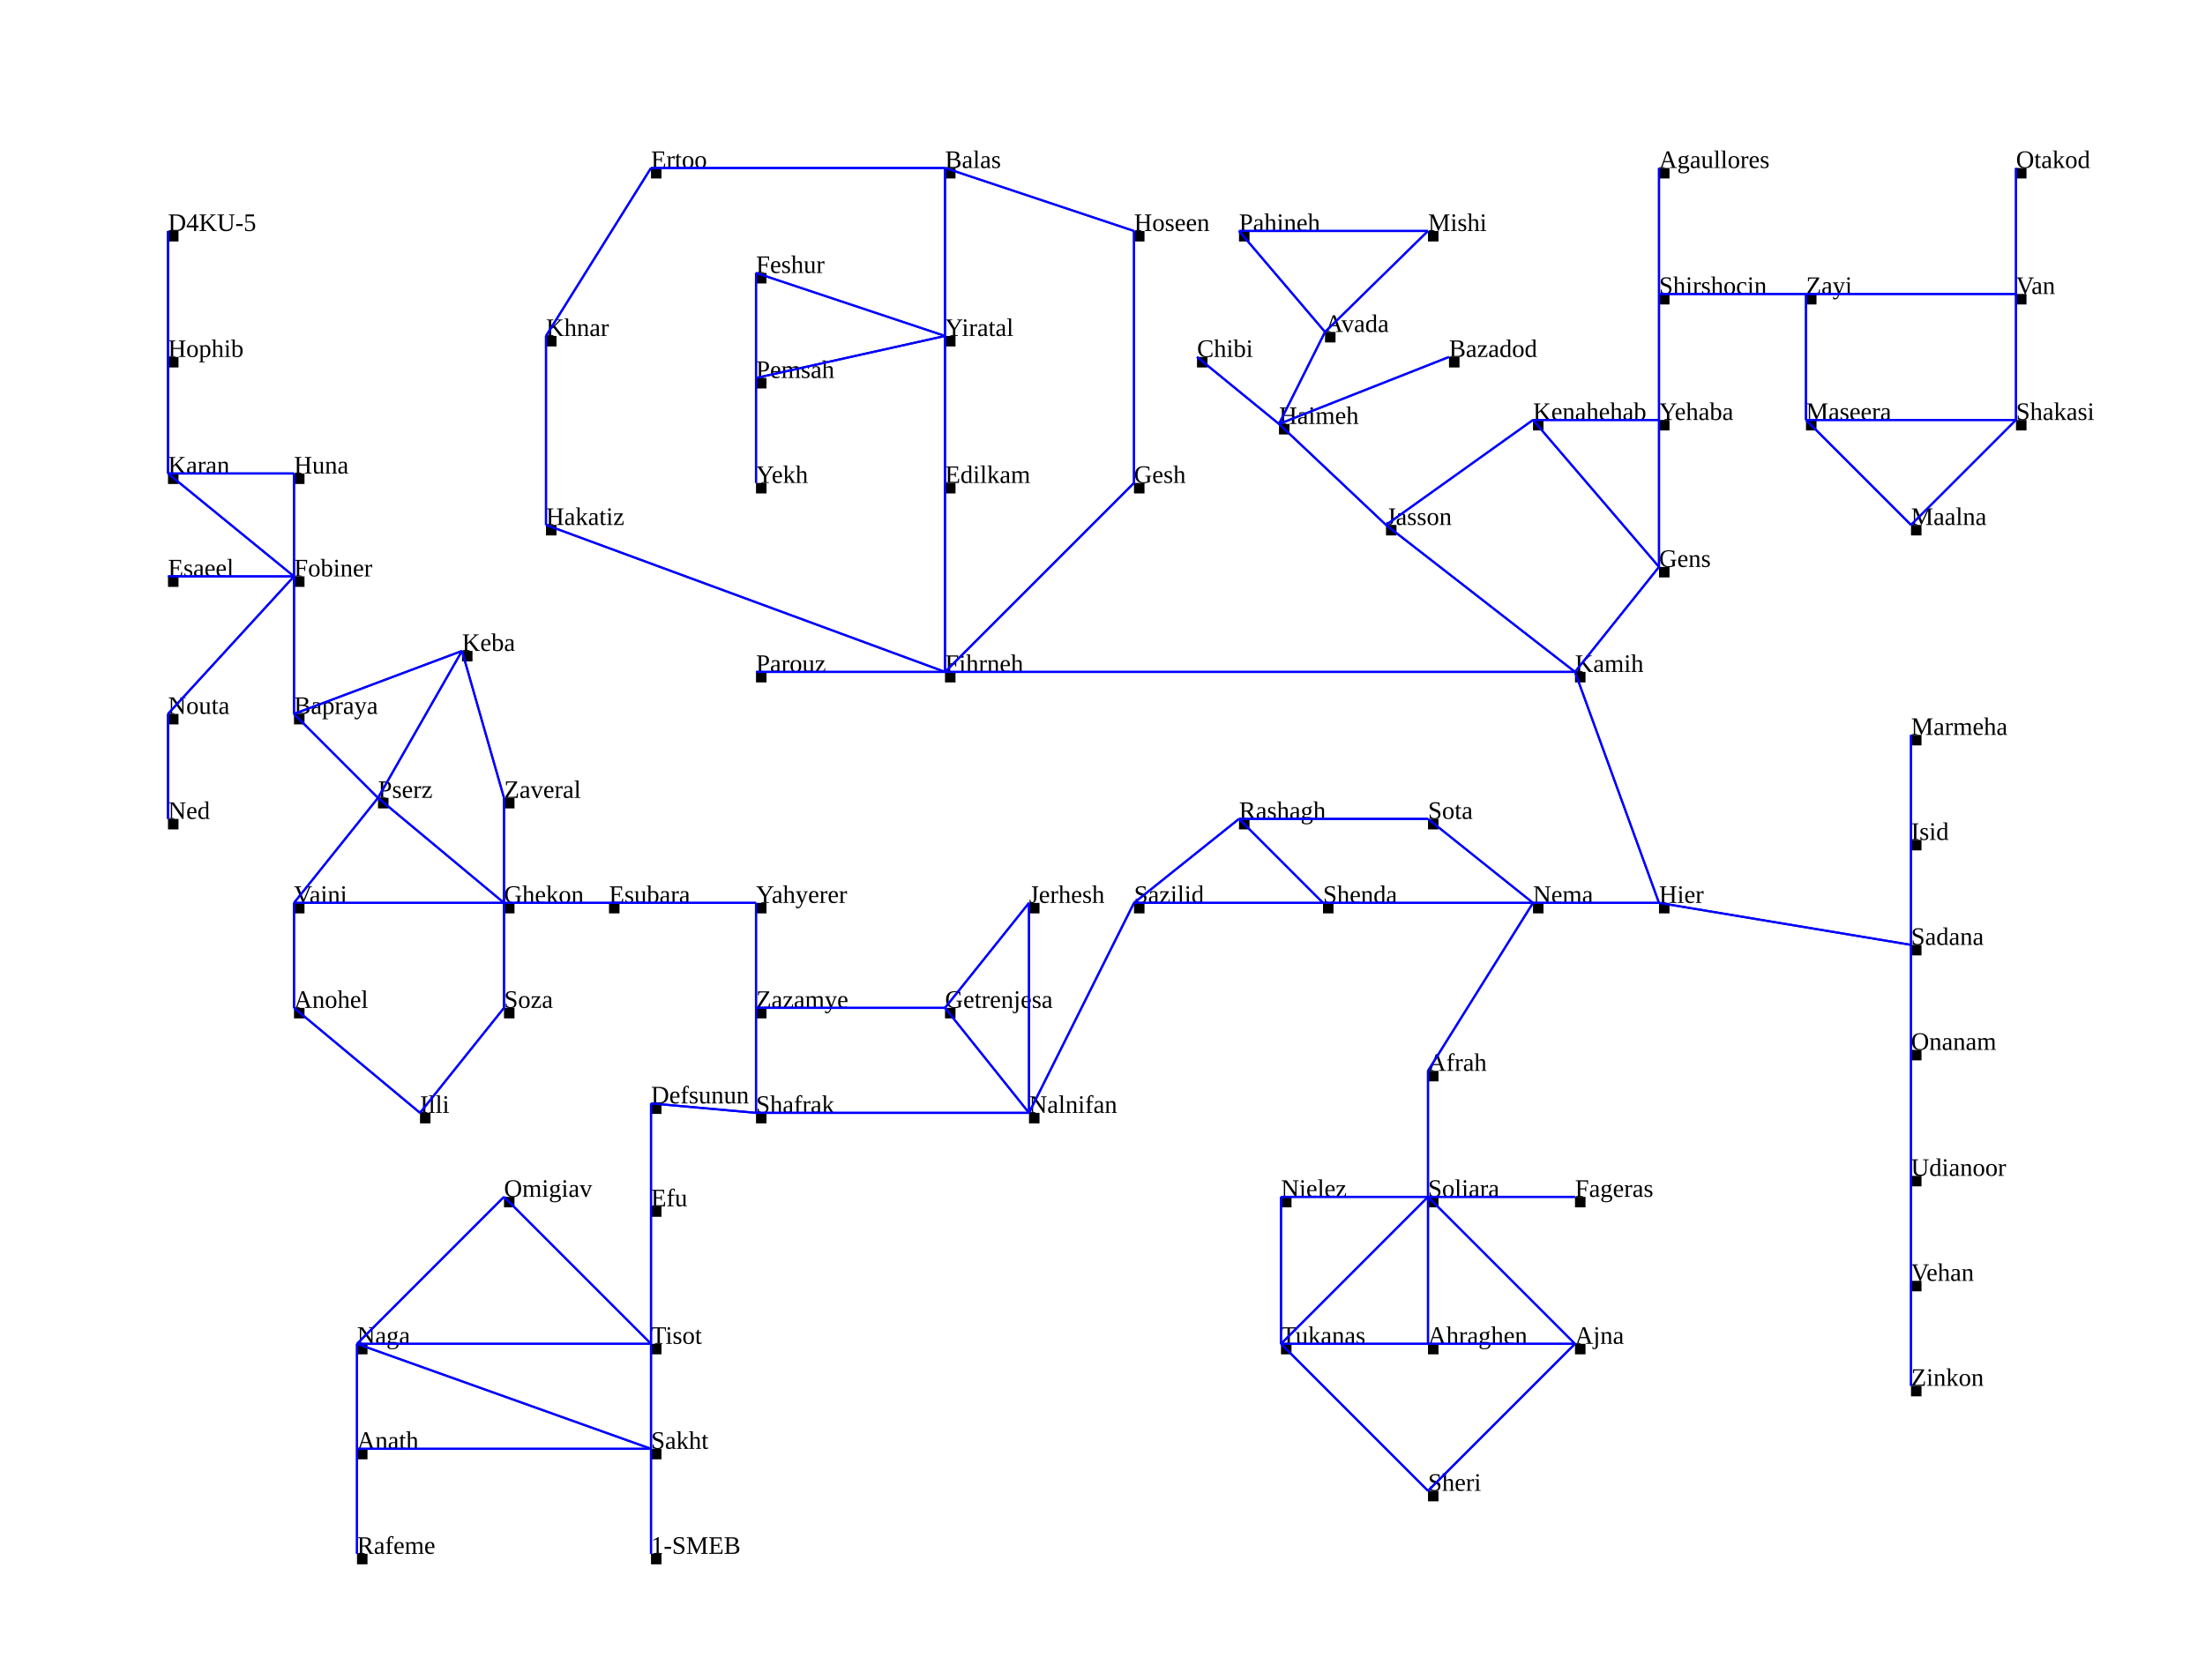
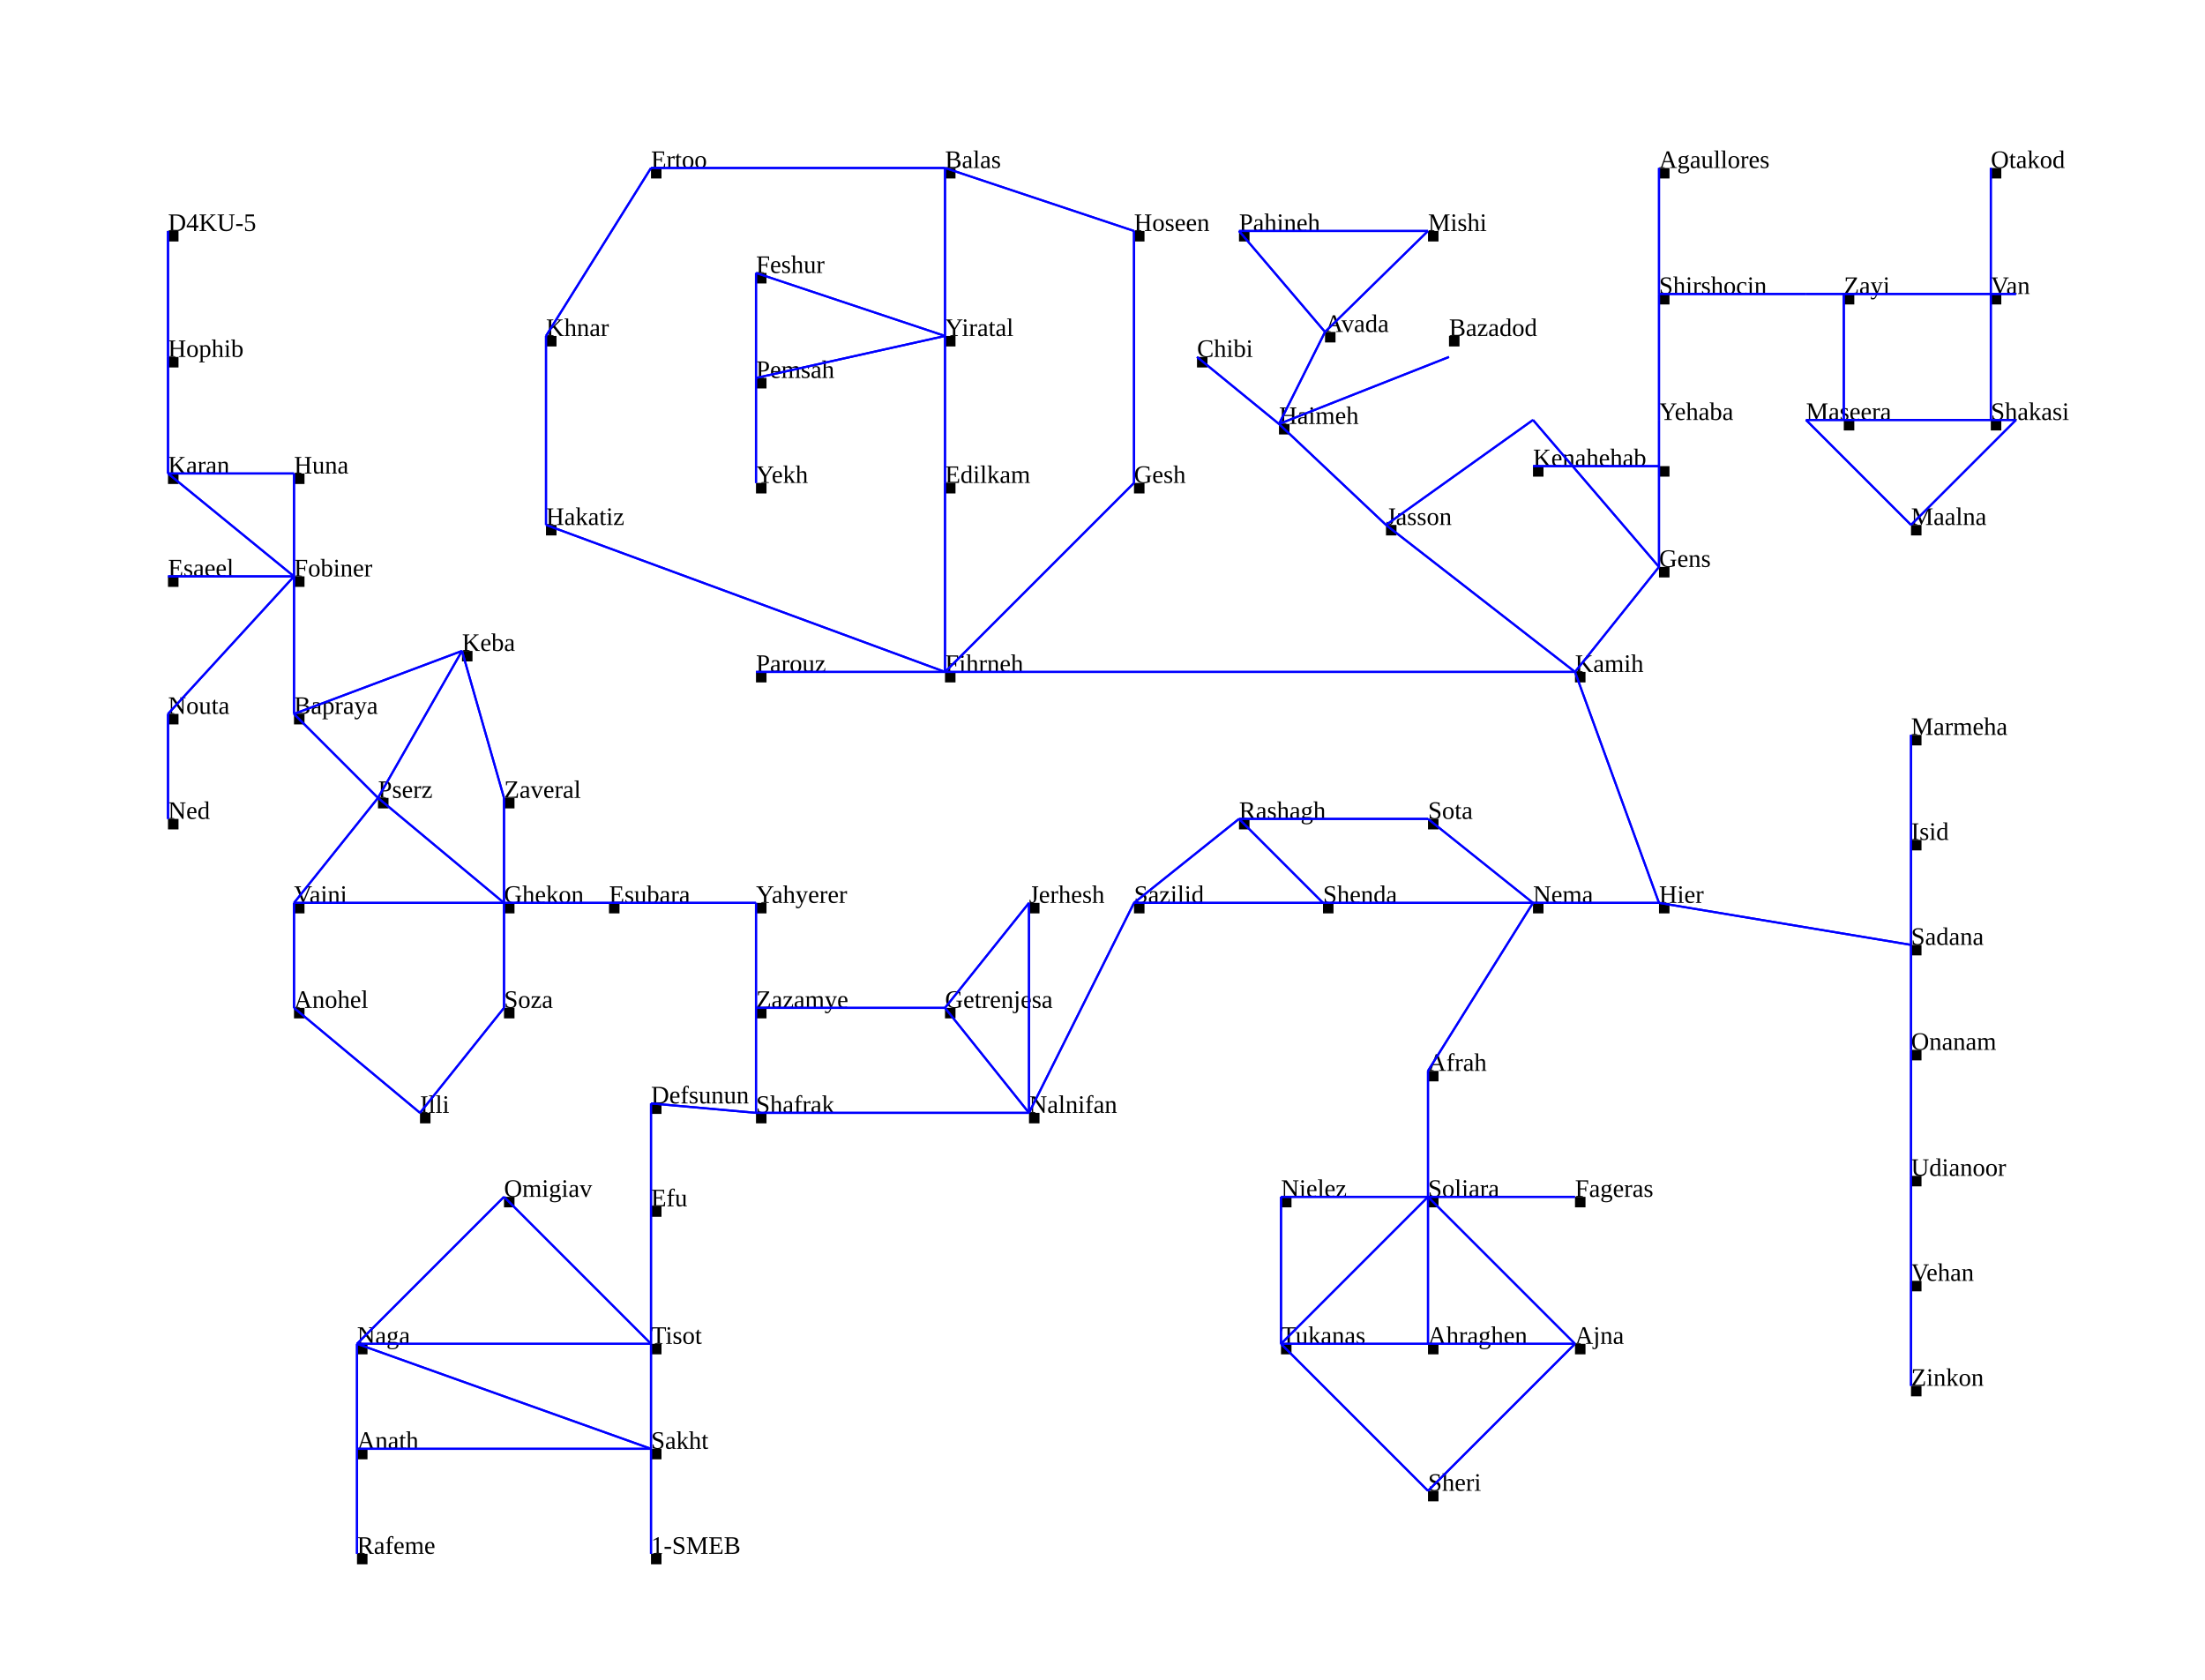
- <svg xmlns="http://www.w3.org/2000/svg" id="0" height="800.00" width="1050.00">
+ <svg xmlns="http://www.w3.org/2000/svg" id="0" height="800.00" width="1050.00" version="1.1">
+   <defs id="defs1" />
  <rect Type="system" x="80.00" id="1" ID="30004309" Region="Aridia" width="5.00" height="5.00" Name="Hophib" y="170.00" />
  <text id="2" y="170.00" x="80.00">Hophib</text>
  <rect Type="system" x="80.00" id="4" ID="30004306" Region="Aridia" width="5.00" height="5.00" Name="Karan" y="225.50" />
  <text id="5" y="225.50" x="80.00">Karan</text>
  <rect Type="system" x="80.00" id="7" ID="30004305" Region="Aridia" width="5.00" height="5.00" Name="Esaeel" y="274.50" />
  <text id="8" y="274.50" x="80.00">Esaeel</text>
  <rect Type="system" x="80.00" id="10" ID="30004307" Region="Aridia" width="5.00" height="5.00" Name="Nouta" y="340.00" />
  <text id="11" y="340.00" x="80.00">Nouta</text>
  <rect Type="system" x="80.00" id="13" ID="30004308" Region="Aridia" width="5.00" height="5.00" Name="Ned" y="390.00" />
  <text id="14" y="390.00" x="80.00">Ned</text>
  <rect Type="system" x="170.00" id="16" ID="30004300" Region="Aridia" width="5.00" height="5.00" Name="Naga" y="640.00" />
  <text id="17" y="640.00" x="170.00">Naga</text>
  <rect Type="system" x="170.00" id="19" ID="30004301" Region="Aridia" width="5.00" height="5.00" Name="Anath" y="690.00" />
  <text id="20" y="690.00" x="170.00">Anath</text>
  <rect Type="system" x="140.00" id="22" ID="30004304" Region="Aridia" width="5.00" height="5.00" Name="Huna" y="225.50" />
  <text id="23" y="225.50" x="140.00">Huna</text>
  <rect Type="system" x="140.00" id="25" ID="30004303" Region="Aridia" width="5.00" height="5.00" Name="Fobiner" y="274.50" />
  <text id="26" y="274.50" x="140.00">Fobiner</text>
  <rect Type="system" x="140.00" id="28" ID="30004296" Region="Aridia" width="5.00" height="5.00" Name="Bapraya" y="340.00" />
  <text id="29" y="340.00" x="140.00">Bapraya</text>
  <rect Type="system" x="140.00" id="31" ID="30004289" Region="Aridia" width="5.00" height="5.00" Name="Vaini" y="430.00" />
  <text id="32" y="430.00" x="140.00">Vaini</text>
  <rect Type="system" x="140.00" id="34" ID="30004291" Region="Aridia" width="5.00" height="5.00" Name="Anohel" y="480.00" />
  <text id="35" y="480.00" x="140.00">Anohel</text>
  <rect Type="system" x="200.00" id="37" ID="30004294" Region="Aridia" width="5.00" height="5.00" Name="Illi" y="530.00" />
  <text id="38" y="530.00" x="200.00">Illi</text>
  <rect Type="system" x="180.00" id="40" ID="30004293" Region="Aridia" width="5.00" height="5.00" Name="Pserz" y="380.00" />
  <text id="41" y="380.00" x="180.00">Pserz</text>
  <rect Type="system" x="220.00" id="43" ID="30004295" Region="Aridia" width="5.00" height="5.00" Name="Keba" y="310.00" />
  <text id="44" y="310.00" x="220.00">Keba</text>
  <rect Type="system" x="240.00" id="46" ID="30004302" Region="Aridia" width="5.00" height="5.00" Name="Omigiav" y="570.00" />
  <text id="47" y="570.00" x="240.00">Omigiav</text>
  <rect Type="system" x="240.00" id="49" ID="30004290" Region="Aridia" width="5.00" height="5.00" Name="Zaveral" y="380.00" />
  <text id="50" y="380.00" x="240.00">Zaveral</text>
  <rect Type="system" x="240.00" id="52" ID="30004288" Region="Aridia" width="5.00" height="5.00" Name="Ghekon" y="430.00" />
  <text id="53" y="430.00" x="240.00">Ghekon</text>
  <rect Type="system" x="240.00" id="55" ID="30004292" Region="Aridia" width="5.00" height="5.00" Name="Soza" y="480.00" />
  <text id="56" y="480.00" x="240.00">Soza</text>
  <rect Type="system" x="260.00" id="58" ID="30004258" Region="Aridia" width="5.00" height="5.00" Name="Khnar" y="160.00" />
  <text id="59" y="160.00" x="260.00">Khnar</text>
  <rect Type="system" x="260.00" id="61" ID="30004257" Region="Aridia" width="5.00" height="5.00" Name="Hakatiz" y="250.00" />
  <text id="62" y="250.00" x="260.00">Hakatiz</text>
  <rect Type="system" x="290.00" id="64" ID="30004287" Region="Aridia" width="5.00" height="5.00" Name="Esubara" y="430.00" />
  <text id="65" y="430.00" x="290.00">Esubara</text>
  <rect Type="system" x="310.00" id="67" ID="30004284" Region="Aridia" width="5.00" height="5.00" Name="Defsunun" y="525.50" />
  <text id="68" y="525.50" x="310.00">Defsunun</text>
  <rect Type="system" x="310.00" id="70" ID="30004297" Region="Aridia" width="5.00" height="5.00" Name="Efu" y="574.50" />
  <text id="71" y="574.50" x="310.00">Efu</text>
  <rect Type="system" x="310.00" id="73" ID="30004298" Region="Aridia" width="5.00" height="5.00" Name="Tisot" y="640.00" />
  <text id="74" y="640.00" x="310.00">Tisot</text>
  <rect Type="system" x="310.00" id="76" ID="30004299" Region="Aridia" width="5.00" height="5.00" Name="Sakht" y="690.00" />
  <text id="77" y="690.00" x="310.00">Sakht</text>
  <rect Type="system" x="310.00" id="79" ID="30004259" Region="Aridia" width="5.00" height="5.00" Name="Ertoo" y="80.00" />
  <text id="80" y="80.00" x="310.00">Ertoo</text>
  <rect Type="system" x="360.00" id="82" ID="30004263" Region="Aridia" width="5.00" height="5.00" Name="Feshur" y="130.00" />
  <text id="83" y="130.00" x="360.00">Feshur</text>
  <rect Type="system" x="360.00" id="85" ID="30004262" Region="Aridia" width="5.00" height="5.00" Name="Pemsah" y="180.00" />
  <text id="86" y="180.00" x="360.00">Pemsah</text>
  <rect Type="system" x="360.00" id="88" ID="30004265" Region="Aridia" width="5.00" height="5.00" Name="Yekh" y="230.00" />
  <text id="89" y="230.00" x="360.00">Yekh</text>
  <rect Type="system" x="360.00" id="91" ID="30004286" Region="Aridia" width="5.00" height="5.00" Name="Yahyerer" y="430.00" />
  <text id="92" y="430.00" x="360.00">Yahyerer</text>
  <rect Type="system" x="360.00" id="94" ID="30004285" Region="Aridia" width="5.00" height="5.00" Name="Zazamye" y="480.00" />
  <text id="95" y="480.00" x="360.00">Zazamye</text>
  <rect Type="system" x="360.00" id="97" ID="30004283" Region="Aridia" width="5.00" height="5.00" Name="Shafrak" y="530.00" />
  <text id="98" y="530.00" x="360.00">Shafrak</text>
  <rect Type="system" x="360.00" id="100" ID="30004255" Region="Aridia" width="5.00" height="5.00" Name="Parouz" y="320.00" />
  <text id="101" y="320.00" x="360.00">Parouz</text>
  <rect Type="system" x="450.00" id="103" ID="30004282" Region="Aridia" width="5.00" height="5.00" Name="Getrenjesa" y="480.00" />
  <text id="104" y="480.00" x="450.00">Getrenjesa</text>
  <rect Type="system" x="450.00" id="106" ID="30004254" Region="Aridia" width="5.00" height="5.00" Name="Fihrneh" y="320.00" />
  <text id="107" y="320.00" x="450.00">Fihrneh</text>
  <rect Type="system" x="450.00" id="109" ID="30004261" Region="Aridia" width="5.00" height="5.00" Name="Balas" y="80.00" />
  <text id="110" y="80.00" x="450.00">Balas</text>
  <rect Type="system" x="450.00" id="112" ID="30004260" Region="Aridia" width="5.00" height="5.00" Name="Yiratal" y="160.00" />
  <text id="113" y="160.00" x="450.00">Yiratal</text>
  <rect Type="system" x="450.00" id="115" ID="30004256" Region="Aridia" width="5.00" height="5.00" Name="Edilkam" y="230.00" />
  <text id="116" y="230.00" x="450.00">Edilkam</text>
  <rect Type="system" x="490.00" id="118" ID="30004281" Region="Aridia" width="5.00" height="5.00" Name="Jerhesh" y="430.00" />
  <text id="119" y="430.00" x="490.00">Jerhesh</text>
  <rect Type="system" x="490.00" id="121" ID="30004280" Region="Aridia" width="5.00" height="5.00" Name="Nalnifan" y="530.00" />
  <text id="122" y="530.00" x="490.00">Nalnifan</text>
  <rect Type="system" x="540.00" id="124" ID="30004264" Region="Aridia" width="5.00" height="5.00" Name="Hoseen" y="110.00" />
  <text id="125" y="110.00" x="540.00">Hoseen</text>
  <rect Type="system" x="540.00" id="127" ID="30004266" Region="Aridia" width="5.00" height="5.00" Name="Gesh" y="230.00" />
  <text id="128" y="230.00" x="540.00">Gesh</text>
  <rect Type="system" x="540.00" id="130" ID="30004270" Region="Aridia" width="5.00" height="5.00" Name="Sazilid" y="430.00" />
  <text id="131" y="430.00" x="540.00">Sazilid</text>
  <rect Type="system" x="570.00" id="133" ID="30004250" Region="Aridia" width="5.00" height="5.00" Name="Chibi" y="170.00" />
  <text id="134" y="170.00" x="570.00">Chibi</text>
  <rect Type="system" x="590.00" id="136" ID="30004253" Region="Aridia" width="5.00" height="5.00" Name="Pahineh" y="110.00" />
  <text id="137" y="110.00" x="590.00">Pahineh</text>
  <rect Type="system" x="590.00" id="139" ID="30004269" Region="Aridia" width="5.00" height="5.00" Name="Rashagh" y="390.00" />
  <text id="140" y="390.00" x="590.00">Rashagh</text>
  <rect Type="system" x="609.04" id="142" ID="30004248" Region="Aridia" width="5.00" height="5.00" Name="Haimeh" y="201.91" />
  <text id="143" y="201.91" x="609.04">Haimeh</text>
  <rect Type="system" x="610.00" id="145" ID="30004274" Region="Aridia" width="5.00" height="5.00" Name="Nielez" y="570.00" />
  <text id="146" y="570.00" x="610.00">Nielez</text>
  <rect Type="system" x="610.00" id="148" ID="30004275" Region="Aridia" width="5.00" height="5.00" Name="Tukanas" y="640.00" />
  <text id="149" y="640.00" x="610.00">Tukanas</text>
  <rect Type="system" x="630.96" id="151" ID="30004249" Region="Aridia" width="5.00" height="5.00" Name="Avada" y="158.09" />
  <text id="152" y="158.09" x="630.96">Avada</text>
  <rect Type="system" x="630.00" id="154" ID="30004268" Region="Aridia" width="5.00" height="5.00" Name="Shenda" y="430.00" />
  <text id="155" y="430.00" x="630.00">Shenda</text>
  <rect Type="system" x="660.00" id="157" ID="30004241" Region="Aridia" width="5.00" height="5.00" Name="Jasson" y="250.00" />
  <text id="158" y="250.00" x="660.00">Jasson</text>
  <rect Type="system" x="680.00" id="160" ID="30004272" Region="Aridia" width="5.00" height="5.00" Name="Sota" y="390.00" />
  <text id="161" y="390.00" x="680.00">Sota</text>
  <rect Type="system" x="680.00" id="163" ID="30004251" Region="Aridia" width="5.00" height="5.00" Name="Mishi" y="110.00" />
  <text id="164" y="110.00" x="680.00">Mishi</text>
  <rect Type="system" x="680.00" id="166" ID="30004271" Region="Aridia" width="5.00" height="5.00" Name="Afrah" y="510.00" />
  <text id="167" y="510.00" x="680.00">Afrah</text>
  <rect Type="system" x="680.00" id="169" ID="30004273" Region="Aridia" width="5.00" height="5.00" Name="Soliara" y="570.00" />
  <text id="170" y="570.00" x="680.00">Soliara</text>
  <rect Type="system" x="680.00" id="172" ID="30004279" Region="Aridia" width="5.00" height="5.00" Name="Ahraghen" y="640.00" />
  <text id="173" y="640.00" x="680.00">Ahraghen</text>
  <rect Type="system" x="680.00" id="175" ID="30004278" Region="Aridia" width="5.00" height="5.00" Name="Sheri" y="710.00" />
  <text id="176" y="710.00" x="680.00">Sheri</text>
-   <rect Type="system" x="690.00" id="178" ID="30004252" Region="Aridia" width="5.00" height="5.00" Name="Bazadod" y="170.00" />
-   <text id="179" y="170.00" x="690.00">Bazadod</text>
-   <rect Type="system" x="730.00" id="181" ID="30004237" Region="Aridia" width="5.00" height="5.00" Name="Kenahehab" y="200.00" />
-   <text id="182" y="200.00" x="730.00">Kenahehab</text>
+   <rect Type="system" x="690" id="178" ID="30004252" Region="Aridia" width="5" height="5" Name="Bazadod" y="160" />
+   <text id="179" y="160" x="690">Bazadod</text>
+   <rect Type="system" x="730" id="181" ID="30004237" Region="Aridia" width="5" height="5" Name="Kenahehab" y="222" />
+   <text id="182" y="222" x="730">Kenahehab</text>
  <rect Type="system" x="730.00" id="184" ID="30004267" Region="Aridia" width="5.00" height="5.00" Name="Nema" y="430.00" />
  <text id="185" y="430.00" x="730.00">Nema</text>
  <rect Type="system" x="750.00" id="187" ID="30004239" Region="Aridia" width="5.00" height="5.00" Name="Kamih" y="320.00" />
  <text id="188" y="320.00" x="750.00">Kamih</text>
  <rect Type="system" x="750.00" id="190" ID="30004276" Region="Aridia" width="5.00" height="5.00" Name="Fageras" y="570.00" />
  <text id="191" y="570.00" x="750.00">Fageras</text>
  <rect Type="system" x="750.00" id="193" ID="30004277" Region="Aridia" width="5.00" height="5.00" Name="Ajna" y="640.00" />
  <text id="194" y="640.00" x="750.00">Ajna</text>
  <rect Type="system" x="790.00" id="196" ID="30004233" Region="Aridia" width="5.00" height="5.00" Name="Shirshocin" y="140.00" />
  <text id="197" y="140.00" x="790.00">Shirshocin</text>
-   <rect Type="system" x="790.00" id="199" ID="30004236" Region="Aridia" width="5.00" height="5.00" Name="Yehaba" y="200.00" />
+   <rect Type="system" x="790" id="199" ID="30004236" Region="Aridia" width="5" height="5" Name="Yehaba" y="222" />
  <text id="200" y="200.00" x="790.00">Yehaba</text>
  <rect Type="system" x="790.00" id="202" ID="30004238" Region="Aridia" width="5.00" height="5.00" Name="Gens" y="270.00" />
  <text id="203" y="270.00" x="790.00">Gens</text>
  <rect Type="system" x="790.00" id="205" ID="30004240" Region="Aridia" width="5.00" height="5.00" Name="Hier" y="430.00" />
  <text id="206" y="430.00" x="790.00">Hier</text>
-   <rect Type="system" x="860.00" id="208" ID="30004232" Region="Aridia" width="5.00" height="5.00" Name="Zayi" y="140.00" />
-   <text id="209" y="140.00" x="860.00">Zayi</text>
-   <rect Type="system" x="860.00" id="211" ID="30004235" Region="Aridia" width="5.00" height="5.00" Name="Maseera" y="200.00" />
+   <rect Type="system" x="878" id="208" ID="30004232" Region="Aridia" width="5" height="5" Name="Zayi" y="140" />
+   <text id="209" y="140" x="878">Zayi</text>
+   <rect Type="system" x="878" id="211" ID="30004235" Region="Aridia" width="5" height="5" Name="Maseera" y="200" />
  <text id="212" y="200.00" x="860.00">Maseera</text>
  <rect Type="system" x="910.00" id="214" ID="30004234" Region="Aridia" width="5.00" height="5.00" Name="Maalna" y="250.00" />
  <text id="215" y="250.00" x="910.00">Maalna</text>
  <rect Type="system" x="910.00" id="217" ID="30004247" Region="Aridia" width="5.00" height="5.00" Name="Marmeha" y="350.00" />
  <text id="218" y="350.00" x="910.00">Marmeha</text>
  <rect Type="system" x="910.00" id="220" ID="30004243" Region="Aridia" width="5.00" height="5.00" Name="Isid" y="400.00" />
  <text id="221" y="400.00" x="910.00">Isid</text>
  <rect Type="system" x="910.00" id="223" ID="30004242" Region="Aridia" width="5.00" height="5.00" Name="Sadana" y="450.00" />
  <text id="224" y="450.00" x="910.00">Sadana</text>
  <rect Type="system" x="910.00" id="226" ID="30004244" Region="Aridia" width="5.00" height="5.00" Name="Onanam" y="500.00" />
  <text id="227" y="500.00" x="910.00">Onanam</text>
  <rect Type="system" x="910.00" id="229" ID="30004245" Region="Aridia" width="5.00" height="5.00" Name="Udianoor" y="560.00" />
  <text id="230" y="560.00" x="910.00">Udianoor</text>
  <rect Type="system" x="910.00" id="232" ID="30004246" Region="Aridia" width="5.00" height="5.00" Name="Vehan" y="610.00" />
  <text id="233" y="610.00" x="910.00">Vehan</text>
-   <rect Type="system" x="960.00" id="235" ID="30004230" Region="Aridia" width="5.00" height="5.00" Name="Van" y="140.00" />
-   <text id="236" y="140.00" x="960.00">Van</text>
-   <rect Type="system" x="960.00" id="238" ID="30004231" Region="Aridia" width="5.00" height="5.00" Name="Shakasi" y="200.00" />
-   <text id="239" y="200.00" x="960.00">Shakasi</text>
+   <rect Type="system" x="948" id="235" ID="30004230" Region="Aridia" width="5" height="5" Name="Van" y="140" />
+   <text id="236" y="140" x="948">Van</text>
+   <rect Type="system" x="948" id="238" ID="30004231" Region="Aridia" width="5" height="5" Name="Shakasi" y="200" />
+   <text id="239" y="200" x="948">Shakasi</text>
  <rect Type="system" x="80.00" id="241" ID="30004626" Region="Fountain" width="5.00" height="5.00" Name="D4KU-5" y="110.00" />
  <text id="242" y="110.00" x="80.00">D4KU-5</text>
  <rect Type="system" x="170.00" id="244" ID="30003941" Region="Khanid" width="5.00" height="5.00" Name="Rafeme" y="740.00" />
  <text id="245" y="740.00" x="170.00">Rafeme</text>
  <rect Type="system" x="310.00" id="247" ID="30004738" Region="Delve" width="5.00" height="5.00" Name="1-SMEB" y="740.00" />
  <text id="248" y="740.00" x="310.00">1-SMEB</text>
  <rect Type="system" x="790.00" id="250" ID="30003600" Region="Solitude" width="5.00" height="5.00" Name="Agaullores" y="80.00" />
  <text id="251" y="80.00" x="790.00">Agaullores</text>
  <rect Type="system" x="910.00" id="253" ID="30005055" Region="Kor-Azor" width="5.00" height="5.00" Name="Zinkon" y="660.00" />
  <text id="254" y="660.00" x="910.00">Zinkon</text>
-   <rect Type="system" x="960.00" id="256" ID="30005274" Region="Genesis" width="5.00" height="5.00" Name="Otakod" y="80.00" />
-   <text id="257" y="80.00" x="960.00">Otakod</text>
+   <rect Type="system" x="948" id="256" ID="30005274" Region="Genesis" width="5" height="5" Name="Otakod" y="80" />
+   <text id="257" y="80" x="948">Otakod</text>
  <line x2="80.00" y1="170.00" id="259" style="stroke:blue;fill:blue;" y2="225.50" x1="80.00" />
  <line x2="80.00" y1="170.00" id="260" style="stroke:blue;fill:blue;" y2="110.00" x1="80.00" />
  <line x2="140.00" y1="225.50" id="261" style="stroke:blue;fill:blue;" y2="274.50" x1="80.00" />
  <line x2="140.00" y1="225.50" id="262" style="stroke:blue;fill:blue;" y2="225.50" x1="80.00" />
  <line x2="80.00" y1="225.50" id="263" style="stroke:blue;fill:blue;" y2="170.00" x1="80.00" />
  <line x2="140.00" y1="274.50" id="264" style="stroke:blue;fill:blue;" y2="274.50" x1="80.00" />
  <line x2="140.00" y1="340.00" id="265" style="stroke:blue;fill:blue;" y2="274.50" x1="80.00" />
  <line x2="80.00" y1="340.00" id="266" style="stroke:blue;fill:blue;" y2="390.00" x1="80.00" />
  <line x2="80.00" y1="390.00" id="267" style="stroke:blue;fill:blue;" y2="340.00" x1="80.00" />
  <line x2="310.00" y1="640.00" id="268" style="stroke:blue;fill:blue;" y2="640.00" x1="170.00" />
  <line x2="310.00" y1="640.00" id="269" style="stroke:blue;fill:blue;" y2="690.00" x1="170.00" />
  <line x2="170.00" y1="640.00" id="270" style="stroke:blue;fill:blue;" y2="690.00" x1="170.00" />
  <line x2="240.00" y1="640.00" id="271" style="stroke:blue;fill:blue;" y2="570.00" x1="170.00" />
  <line x2="170.00" y1="690.00" id="272" style="stroke:blue;fill:blue;" y2="740.00" x1="170.00" />
  <line x2="310.00" y1="690.00" id="273" style="stroke:blue;fill:blue;" y2="690.00" x1="170.00" />
  <line x2="170.00" y1="690.00" id="274" style="stroke:blue;fill:blue;" y2="640.00" x1="170.00" />
  <line x2="140.00" y1="225.50" id="275" style="stroke:blue;fill:blue;" y2="274.50" x1="140.00" />
  <line x2="80.00" y1="225.50" id="276" style="stroke:blue;fill:blue;" y2="225.50" x1="140.00" />
  <line x2="140.00" y1="274.50" id="277" style="stroke:blue;fill:blue;" y2="340.00" x1="140.00" />
  <line x2="140.00" y1="274.50" id="278" style="stroke:blue;fill:blue;" y2="225.50" x1="140.00" />
  <line x2="80.00" y1="274.50" id="279" style="stroke:blue;fill:blue;" y2="274.50" x1="140.00" />
  <line x2="80.00" y1="274.50" id="280" style="stroke:blue;fill:blue;" y2="225.50" x1="140.00" />
  <line x2="80.00" y1="274.50" id="281" style="stroke:blue;fill:blue;" y2="340.00" x1="140.00" />
  <line x2="180.00" y1="340.00" id="282" style="stroke:blue;fill:blue;" y2="380.00" x1="140.00" />
  <line x2="220.00" y1="340.00" id="283" style="stroke:blue;fill:blue;" y2="310.00" x1="140.00" />
  <line x2="140.00" y1="340.00" id="284" style="stroke:blue;fill:blue;" y2="274.50" x1="140.00" />
  <line x2="240.00" y1="430.00" id="285" style="stroke:blue;fill:blue;" y2="430.00" x1="140.00" />
  <line x2="140.00" y1="430.00" id="286" style="stroke:blue;fill:blue;" y2="480.00" x1="140.00" />
  <line x2="180.00" y1="430.00" id="287" style="stroke:blue;fill:blue;" y2="380.00" x1="140.00" />
  <line x2="140.00" y1="480.00" id="288" style="stroke:blue;fill:blue;" y2="430.00" x1="140.00" />
  <line x2="200.00" y1="480.00" id="289" style="stroke:blue;fill:blue;" y2="530.00" x1="140.00" />
  <line x2="140.00" y1="530.00" id="290" style="stroke:blue;fill:blue;" y2="480.00" x1="200.00" />
  <line x2="240.00" y1="530.00" id="291" style="stroke:blue;fill:blue;" y2="480.00" x1="200.00" />
  <line x2="240.00" y1="380.00" id="292" style="stroke:blue;fill:blue;" y2="430.00" x1="180.00" />
  <line x2="140.00" y1="380.00" id="293" style="stroke:blue;fill:blue;" y2="430.00" x1="180.00" />
  <line x2="220.00" y1="380.00" id="294" style="stroke:blue;fill:blue;" y2="310.00" x1="180.00" />
  <line x2="140.00" y1="380.00" id="295" style="stroke:blue;fill:blue;" y2="340.00" x1="180.00" />
  <line x2="240.00" y1="310.00" id="296" style="stroke:blue;fill:blue;" y2="380.00" x1="220.00" />
  <line x2="180.00" y1="310.00" id="297" style="stroke:blue;fill:blue;" y2="380.00" x1="220.00" />
  <line x2="140.00" y1="310.00" id="298" style="stroke:blue;fill:blue;" y2="340.00" x1="220.00" />
  <line x2="310.00" y1="570.00" id="299" style="stroke:blue;fill:blue;" y2="640.00" x1="240.00" />
  <line x2="170.00" y1="570.00" id="300" style="stroke:blue;fill:blue;" y2="640.00" x1="240.00" />
  <line x2="240.00" y1="380.00" id="301" style="stroke:blue;fill:blue;" y2="430.00" x1="240.00" />
  <line x2="220.00" y1="380.00" id="302" style="stroke:blue;fill:blue;" y2="310.00" x1="240.00" />
  <line x2="290.00" y1="430.00" id="303" style="stroke:blue;fill:blue;" y2="430.00" x1="240.00" />
  <line x2="140.00" y1="430.00" id="304" style="stroke:blue;fill:blue;" y2="430.00" x1="240.00" />
  <line x2="240.00" y1="430.00" id="305" style="stroke:blue;fill:blue;" y2="380.00" x1="240.00" />
  <line x2="240.00" y1="430.00" id="306" style="stroke:blue;fill:blue;" y2="480.00" x1="240.00" />
  <line x2="180.00" y1="430.00" id="307" style="stroke:blue;fill:blue;" y2="380.00" x1="240.00" />
  <line x2="240.00" y1="480.00" id="308" style="stroke:blue;fill:blue;" y2="430.00" x1="240.00" />
  <line x2="200.00" y1="480.00" id="309" style="stroke:blue;fill:blue;" y2="530.00" x1="240.00" />
  <line x2="260.00" y1="160.00" id="310" style="stroke:blue;fill:blue;" y2="250.00" x1="260.00" />
  <line x2="310.00" y1="160.00" id="311" style="stroke:blue;fill:blue;" y2="80.00" x1="260.00" />
  <line x2="450.00" y1="250.00" id="312" style="stroke:blue;fill:blue;" y2="320.00" x1="260.00" />
  <line x2="260.00" y1="250.00" id="313" style="stroke:blue;fill:blue;" y2="160.00" x1="260.00" />
  <line x2="360.00" y1="430.00" id="314" style="stroke:blue;fill:blue;" y2="430.00" x1="290.00" />
  <line x2="240.00" y1="430.00" id="315" style="stroke:blue;fill:blue;" y2="430.00" x1="290.00" />
  <line x2="360.00" y1="525.50" id="316" style="stroke:blue;fill:blue;" y2="530.00" x1="310.00" />
  <line x2="310.00" y1="525.50" id="317" style="stroke:blue;fill:blue;" y2="574.50" x1="310.00" />
  <line x2="310.00" y1="574.50" id="318" style="stroke:blue;fill:blue;" y2="525.50" x1="310.00" />
  <line x2="310.00" y1="574.50" id="319" style="stroke:blue;fill:blue;" y2="640.00" x1="310.00" />
  <line x2="310.00" y1="640.00" id="320" style="stroke:blue;fill:blue;" y2="574.50" x1="310.00" />
  <line x2="310.00" y1="640.00" id="321" style="stroke:blue;fill:blue;" y2="690.00" x1="310.00" />
  <line x2="170.00" y1="640.00" id="322" style="stroke:blue;fill:blue;" y2="640.00" x1="310.00" />
  <line x2="240.00" y1="640.00" id="323" style="stroke:blue;fill:blue;" y2="570.00" x1="310.00" />
  <line x2="310.00" y1="690.00" id="324" style="stroke:blue;fill:blue;" y2="640.00" x1="310.00" />
  <line x2="170.00" y1="690.00" id="325" style="stroke:blue;fill:blue;" y2="640.00" x1="310.00" />
  <line x2="170.00" y1="690.00" id="326" style="stroke:blue;fill:blue;" y2="690.00" x1="310.00" />
  <line x2="310.00" y1="690.00" id="327" style="stroke:blue;fill:blue;" y2="740.00" x1="310.00" />
  <line x2="260.00" y1="80.00" id="328" style="stroke:blue;fill:blue;" y2="160.00" x1="310.00" />
  <line x2="450.00" y1="80.00" id="329" style="stroke:blue;fill:blue;" y2="80.00" x1="310.00" />
  <line x2="450.00" y1="130.00" id="330" style="stroke:blue;fill:blue;" y2="160.00" x1="360.00" />
  <line x2="360.00" y1="130.00" id="331" style="stroke:blue;fill:blue;" y2="180.00" x1="360.00" />
  <line x2="450.00" y1="180.00" id="332" style="stroke:blue;fill:blue;" y2="160.00" x1="360.00" />
  <line x2="360.00" y1="180.00" id="333" style="stroke:blue;fill:blue;" y2="130.00" x1="360.00" />
  <line x2="360.00" y1="180.00" id="334" style="stroke:blue;fill:blue;" y2="230.00" x1="360.00" />
  <line x2="360.00" y1="230.00" id="335" style="stroke:blue;fill:blue;" y2="180.00" x1="360.00" />
  <line x2="360.00" y1="430.00" id="336" style="stroke:blue;fill:blue;" y2="480.00" x1="360.00" />
  <line x2="290.00" y1="430.00" id="337" style="stroke:blue;fill:blue;" y2="430.00" x1="360.00" />
  <line x2="450.00" y1="480.00" id="338" style="stroke:blue;fill:blue;" y2="480.00" x1="360.00" />
  <line x2="360.00" y1="480.00" id="339" style="stroke:blue;fill:blue;" y2="530.00" x1="360.00" />
  <line x2="360.00" y1="480.00" id="340" style="stroke:blue;fill:blue;" y2="430.00" x1="360.00" />
  <line x2="490.00" y1="530.00" id="341" style="stroke:blue;fill:blue;" y2="530.00" x1="360.00" />
  <line x2="310.00" y1="530.00" id="342" style="stroke:blue;fill:blue;" y2="525.50" x1="360.00" />
  <line x2="360.00" y1="530.00" id="343" style="stroke:blue;fill:blue;" y2="480.00" x1="360.00" />
  <line x2="450.00" y1="320.00" id="344" style="stroke:blue;fill:blue;" y2="320.00" x1="360.00" />
  <line x2="490.00" y1="480.00" id="345" style="stroke:blue;fill:blue;" y2="530.00" x1="450.00" />
  <line x2="490.00" y1="480.00" id="346" style="stroke:blue;fill:blue;" y2="430.00" x1="450.00" />
  <line x2="360.00" y1="480.00" id="347" style="stroke:blue;fill:blue;" y2="480.00" x1="450.00" />
  <line x2="750.00" y1="320.00" id="348" style="stroke:blue;fill:blue;" y2="320.00" x1="450.00" />
  <line x2="360.00" y1="320.00" id="349" style="stroke:blue;fill:blue;" y2="320.00" x1="450.00" />
  <line x2="450.00" y1="320.00" id="350" style="stroke:blue;fill:blue;" y2="230.00" x1="450.00" />
  <line x2="260.00" y1="320.00" id="351" style="stroke:blue;fill:blue;" y2="250.00" x1="450.00" />
  <line x2="540.00" y1="320.00" id="352" style="stroke:blue;fill:blue;" y2="230.00" x1="450.00" />
  <line x2="310.00" y1="80.00" id="353" style="stroke:blue;fill:blue;" y2="80.00" x1="450.00" />
  <line x2="450.00" y1="80.00" id="354" style="stroke:blue;fill:blue;" y2="160.00" x1="450.00" />
  <line x2="540.00" y1="80.00" id="355" style="stroke:blue;fill:blue;" y2="110.00" x1="450.00" />
  <line x2="450.00" y1="160.00" id="356" style="stroke:blue;fill:blue;" y2="230.00" x1="450.00" />
  <line x2="450.00" y1="160.00" id="357" style="stroke:blue;fill:blue;" y2="80.00" x1="450.00" />
  <line x2="360.00" y1="160.00" id="358" style="stroke:blue;fill:blue;" y2="180.00" x1="450.00" />
  <line x2="360.00" y1="160.00" id="359" style="stroke:blue;fill:blue;" y2="130.00" x1="450.00" />
  <line x2="450.00" y1="230.00" id="360" style="stroke:blue;fill:blue;" y2="320.00" x1="450.00" />
  <line x2="450.00" y1="230.00" id="361" style="stroke:blue;fill:blue;" y2="160.00" x1="450.00" />
  <line x2="490.00" y1="430.00" id="362" style="stroke:blue;fill:blue;" y2="530.00" x1="490.00" />
  <line x2="450.00" y1="430.00" id="363" style="stroke:blue;fill:blue;" y2="480.00" x1="490.00" />
  <line x2="540.00" y1="530.00" id="364" style="stroke:blue;fill:blue;" y2="430.00" x1="490.00" />
  <line x2="490.00" y1="530.00" id="365" style="stroke:blue;fill:blue;" y2="430.00" x1="490.00" />
  <line x2="450.00" y1="530.00" id="366" style="stroke:blue;fill:blue;" y2="480.00" x1="490.00" />
  <line x2="360.00" y1="530.00" id="367" style="stroke:blue;fill:blue;" y2="530.00" x1="490.00" />
  <line x2="450.00" y1="110.00" id="368" style="stroke:blue;fill:blue;" y2="80.00" x1="540.00" />
  <line x2="540.00" y1="110.00" id="369" style="stroke:blue;fill:blue;" y2="230.00" x1="540.00" />
  <line x2="450.00" y1="230.00" id="370" style="stroke:blue;fill:blue;" y2="320.00" x1="540.00" />
  <line x2="540.00" y1="230.00" id="371" style="stroke:blue;fill:blue;" y2="110.00" x1="540.00" />
  <line x2="630.00" y1="430.00" id="372" style="stroke:blue;fill:blue;" y2="430.00" x1="540.00" />
  <line x2="590.00" y1="430.00" id="373" style="stroke:blue;fill:blue;" y2="390.00" x1="540.00" />
  <line x2="490.00" y1="430.00" id="374" style="stroke:blue;fill:blue;" y2="530.00" x1="540.00" />
  <line x2="609.04" y1="170.00" id="375" style="stroke:blue;fill:blue;" y2="201.91" x1="570.00" />
  <line x2="630.96" y1="110.00" id="376" style="stroke:blue;fill:blue;" y2="158.09" x1="590.00" />
  <line x2="680.00" y1="110.00" id="377" style="stroke:blue;fill:blue;" y2="110.00" x1="590.00" />
  <line x2="630.00" y1="390.00" id="378" style="stroke:blue;fill:blue;" y2="430.00" x1="590.00" />
  <line x2="540.00" y1="390.00" id="379" style="stroke:blue;fill:blue;" y2="430.00" x1="590.00" />
  <line x2="680.00" y1="390.00" id="380" style="stroke:blue;fill:blue;" y2="390.00" x1="590.00" />
  <line x2="660.00" y1="201.91" id="381" style="stroke:blue;fill:blue;" y2="250.00" x1="609.04" />
  <line x2="630.96" y1="201.91" id="382" style="stroke:blue;fill:blue;" y2="158.09" x1="609.04" />
  <line x2="570.00" y1="201.91" id="383" style="stroke:blue;fill:blue;" y2="170.00" x1="609.04" />
  <line x2="690.00" y1="201.91" id="384" style="stroke:blue;fill:blue;" y2="170.00" x1="609.04" />
  <line x2="680.00" y1="570.00" id="385" style="stroke:blue;fill:blue;" y2="570.00" x1="610.00" />
  <line x2="610.00" y1="570.00" id="386" style="stroke:blue;fill:blue;" y2="640.00" x1="610.00" />
  <line x2="680.00" y1="640.00" id="387" style="stroke:blue;fill:blue;" y2="570.00" x1="610.00" />
  <line x2="610.00" y1="640.00" id="388" style="stroke:blue;fill:blue;" y2="570.00" x1="610.00" />
  <line x2="680.00" y1="640.00" id="389" style="stroke:blue;fill:blue;" y2="710.00" x1="610.00" />
  <line x2="680.00" y1="640.00" id="390" style="stroke:blue;fill:blue;" y2="640.00" x1="610.00" />
  <line x2="609.04" y1="158.09" id="391" style="stroke:blue;fill:blue;" y2="201.91" x1="630.96" />
  <line x2="680.00" y1="158.09" id="392" style="stroke:blue;fill:blue;" y2="110.00" x1="630.96" />
  <line x2="590.00" y1="158.09" id="393" style="stroke:blue;fill:blue;" y2="110.00" x1="630.96" />
  <line x2="730.00" y1="430.00" id="394" style="stroke:blue;fill:blue;" y2="430.00" x1="630.00" />
  <line x2="590.00" y1="430.00" id="395" style="stroke:blue;fill:blue;" y2="390.00" x1="630.00" />
  <line x2="540.00" y1="430.00" id="396" style="stroke:blue;fill:blue;" y2="430.00" x1="630.00" />
  <line x2="730.00" y1="250.00" id="397" style="stroke:blue;fill:blue;" y2="200.00" x1="660.00" />
  <line x2="750.00" y1="250.00" id="398" style="stroke:blue;fill:blue;" y2="320.00" x1="660.00" />
  <line x2="609.04" y1="250.00" id="399" style="stroke:blue;fill:blue;" y2="201.91" x1="660.00" />
  <line x2="730.00" y1="390.00" id="400" style="stroke:blue;fill:blue;" y2="430.00" x1="680.00" />
  <line x2="590.00" y1="390.00" id="401" style="stroke:blue;fill:blue;" y2="390.00" x1="680.00" />
  <line x2="630.96" y1="110.00" id="402" style="stroke:blue;fill:blue;" y2="158.09" x1="680.00" />
  <line x2="590.00" y1="110.00" id="403" style="stroke:blue;fill:blue;" y2="110.00" x1="680.00" />
  <line x2="730.00" y1="510.00" id="404" style="stroke:blue;fill:blue;" y2="430.00" x1="680.00" />
  <line x2="680.00" y1="510.00" id="405" style="stroke:blue;fill:blue;" y2="570.00" x1="680.00" />
  <line x2="680.00" y1="570.00" id="406" style="stroke:blue;fill:blue;" y2="510.00" x1="680.00" />
  <line x2="610.00" y1="570.00" id="407" style="stroke:blue;fill:blue;" y2="570.00" x1="680.00" />
  <line x2="610.00" y1="570.00" id="408" style="stroke:blue;fill:blue;" y2="640.00" x1="680.00" />
  <line x2="750.00" y1="570.00" id="409" style="stroke:blue;fill:blue;" y2="570.00" x1="680.00" />
  <line x2="750.00" y1="570.00" id="410" style="stroke:blue;fill:blue;" y2="640.00" x1="680.00" />
  <line x2="680.00" y1="570.00" id="411" style="stroke:blue;fill:blue;" y2="640.00" x1="680.00" />
  <line x2="680.00" y1="640.00" id="412" style="stroke:blue;fill:blue;" y2="570.00" x1="680.00" />
  <line x2="610.00" y1="640.00" id="413" style="stroke:blue;fill:blue;" y2="640.00" x1="680.00" />
  <line x2="750.00" y1="640.00" id="414" style="stroke:blue;fill:blue;" y2="640.00" x1="680.00" />
  <line x2="610.00" y1="710.00" id="415" style="stroke:blue;fill:blue;" y2="640.00" x1="680.00" />
  <line x2="750.00" y1="710.00" id="416" style="stroke:blue;fill:blue;" y2="640.00" x1="680.00" />
  <line x2="609.04" y1="170.00" id="417" style="stroke:blue;fill:blue;" y2="201.91" x1="690.00" />
-   <line x2="790.00" y1="200.00" id="418" style="stroke:blue;fill:blue;" y2="200.00" x1="730.00" />
+   <line x2="790" y1="222" id="418" style="fill:#0000ff;stroke:#0000ff" y2="222" x1="730" />
  <line x2="790.00" y1="200.00" id="419" style="stroke:blue;fill:blue;" y2="270.00" x1="730.00" />
  <line x2="660.00" y1="200.00" id="420" style="stroke:blue;fill:blue;" y2="250.00" x1="730.00" />
  <line x2="790.00" y1="430.00" id="421" style="stroke:blue;fill:blue;" y2="430.00" x1="730.00" />
  <line x2="630.00" y1="430.00" id="422" style="stroke:blue;fill:blue;" y2="430.00" x1="730.00" />
  <line x2="680.00" y1="430.00" id="423" style="stroke:blue;fill:blue;" y2="510.00" x1="730.00" />
  <line x2="680.00" y1="430.00" id="424" style="stroke:blue;fill:blue;" y2="390.00" x1="730.00" />
  <line x2="790.00" y1="320.00" id="425" style="stroke:blue;fill:blue;" y2="270.00" x1="750.00" />
  <line x2="790.00" y1="320.00" id="426" style="stroke:blue;fill:blue;" y2="430.00" x1="750.00" />
  <line x2="660.00" y1="320.00" id="427" style="stroke:blue;fill:blue;" y2="250.00" x1="750.00" />
  <line x2="450.00" y1="320.00" id="428" style="stroke:blue;fill:blue;" y2="320.00" x1="750.00" />
  <line x2="680.00" y1="570.00" id="429" style="stroke:blue;fill:blue;" y2="570.00" x1="750.00" />
  <line x2="680.00" y1="640.00" id="430" style="stroke:blue;fill:blue;" y2="570.00" x1="750.00" />
  <line x2="680.00" y1="640.00" id="431" style="stroke:blue;fill:blue;" y2="710.00" x1="750.00" />
  <line x2="680.00" y1="640.00" id="432" style="stroke:blue;fill:blue;" y2="640.00" x1="750.00" />
  <line x2="790.00" y1="140.00" id="433" style="stroke:blue;fill:blue;" y2="80.00" x1="790.00" />
  <line x2="860.00" y1="140.00" id="434" style="stroke:blue;fill:blue;" y2="140.00" x1="790.00" />
  <line x2="790.00" y1="140.00" id="435" style="stroke:blue;fill:blue;" y2="200.00" x1="790.00" />
  <line x2="790.00" y1="200.00" id="436" style="stroke:blue;fill:blue;" y2="140.00" x1="790.00" />
-   <line x2="730.00" y1="200.00" id="437" style="stroke:blue;fill:blue;" y2="200.00" x1="790.00" />
+   <line x2="730" y1="222" id="437" style="fill:#0000ff;stroke:#0000ff" y2="222" x1="790" />
  <line x2="790.00" y1="200.00" id="438" style="stroke:blue;fill:blue;" y2="270.00" x1="790.00" />
  <line x2="790.00" y1="270.00" id="439" style="stroke:blue;fill:blue;" y2="200.00" x1="790.00" />
  <line x2="730.00" y1="270.00" id="440" style="stroke:blue;fill:blue;" y2="200.00" x1="790.00" />
  <line x2="750.00" y1="270.00" id="441" style="stroke:blue;fill:blue;" y2="320.00" x1="790.00" />
  <line x2="750.00" y1="430.00" id="442" style="stroke:blue;fill:blue;" y2="320.00" x1="790.00" />
  <line x2="910.00" y1="430.00" id="443" style="stroke:blue;fill:blue;" y2="450.00" x1="790.00" />
  <line x2="730.00" y1="430.00" id="444" style="stroke:blue;fill:blue;" y2="430.00" x1="790.00" />
  <line x2="960.00" y1="140.00" id="445" style="stroke:blue;fill:blue;" y2="140.00" x1="860.00" />
  <line x2="790.00" y1="140.00" id="446" style="stroke:blue;fill:blue;" y2="140.00" x1="860.00" />
-   <line x2="860.00" y1="140.00" id="447" style="stroke:blue;fill:blue;" y2="200.00" x1="860.00" />
+   <line x2="878" y1="140" id="447" style="fill:#0000ff;stroke:#0000ff" y2="200" x1="878" />
  <line x2="960.00" y1="200.00" id="448" style="stroke:blue;fill:blue;" y2="200.00" x1="860.00" />
-   <line x2="860.00" y1="200.00" id="449" style="stroke:blue;fill:blue;" y2="140.00" x1="860.00" />
+   <line x2="878" y1="200" id="449" style="fill:#0000ff;stroke:#0000ff" y2="140" x1="878" />
  <line x2="910.00" y1="200.00" id="450" style="stroke:blue;fill:blue;" y2="250.00" x1="860.00" />
  <line x2="960.00" y1="250.00" id="451" style="stroke:blue;fill:blue;" y2="200.00" x1="910.00" />
  <line x2="860.00" y1="250.00" id="452" style="stroke:blue;fill:blue;" y2="200.00" x1="910.00" />
  <line x2="910.00" y1="350.00" id="453" style="stroke:blue;fill:blue;" y2="400.00" x1="910.00" />
  <line x2="910.00" y1="400.00" id="454" style="stroke:blue;fill:blue;" y2="450.00" x1="910.00" />
  <line x2="910.00" y1="400.00" id="455" style="stroke:blue;fill:blue;" y2="350.00" x1="910.00" />
  <line x2="790.00" y1="450.00" id="456" style="stroke:blue;fill:blue;" y2="430.00" x1="910.00" />
  <line x2="910.00" y1="450.00" id="457" style="stroke:blue;fill:blue;" y2="400.00" x1="910.00" />
  <line x2="910.00" y1="450.00" id="458" style="stroke:blue;fill:blue;" y2="500.00" x1="910.00" />
  <line x2="910.00" y1="500.00" id="459" style="stroke:blue;fill:blue;" y2="450.00" x1="910.00" />
  <line x2="910.00" y1="500.00" id="460" style="stroke:blue;fill:blue;" y2="560.00" x1="910.00" />
  <line x2="910.00" y1="560.00" id="461" style="stroke:blue;fill:blue;" y2="500.00" x1="910.00" />
  <line x2="910.00" y1="560.00" id="462" style="stroke:blue;fill:blue;" y2="610.00" x1="910.00" />
  <line x2="910.00" y1="610.00" id="463" style="stroke:blue;fill:blue;" y2="560.00" x1="910.00" />
  <line x2="910.00" y1="610.00" id="464" style="stroke:blue;fill:blue;" y2="660.00" x1="910.00" />
-   <line x2="960.00" y1="140.00" id="465" style="stroke:blue;fill:blue;" y2="200.00" x1="960.00" />
+   <line x2="948" y1="140" id="465" style="fill:#0000ff;stroke:#0000ff" y2="200" x1="948" />
  <line x2="860.00" y1="140.00" id="466" style="stroke:blue;fill:blue;" y2="140.00" x1="960.00" />
-   <line x2="960.00" y1="140.00" id="467" style="stroke:blue;fill:blue;" y2="80.00" x1="960.00" />
-   <line x2="960.00" y1="200.00" id="468" style="stroke:blue;fill:blue;" y2="140.00" x1="960.00" />
+   <line x2="948" y1="140" id="467" style="fill:#0000ff;stroke:#0000ff" y2="80" x1="948" />
+   <line x2="948" y1="200" id="468" style="fill:#0000ff;stroke:#0000ff" y2="140" x1="948" />
  <line x2="910.00" y1="200.00" id="469" style="stroke:blue;fill:blue;" y2="250.00" x1="960.00" />
  <line x2="860.00" y1="200.00" id="470" style="stroke:blue;fill:blue;" y2="200.00" x1="960.00" />
  <line x2="80.00" y1="110.00" id="471" style="stroke:blue;fill:blue;" y2="170.00" x1="80.00" />
  <line x2="170.00" y1="740.00" id="472" style="stroke:blue;fill:blue;" y2="690.00" x1="170.00" />
  <line x2="310.00" y1="740.00" id="473" style="stroke:blue;fill:blue;" y2="690.00" x1="310.00" />
  <line x2="790.00" y1="80.00" id="474" style="stroke:blue;fill:blue;" y2="140.00" x1="790.00" />
  <line x2="910.00" y1="660.00" id="475" style="stroke:blue;fill:blue;" y2="610.00" x1="910.00" />
-   <line x2="960.00" y1="80.00" id="476" style="stroke:blue;fill:blue;" y2="140.00" x1="960.00" />
+   <line x2="948" y1="80" id="476" style="fill:#0000ff;stroke:#0000ff" y2="140" x1="948" />
</svg>
